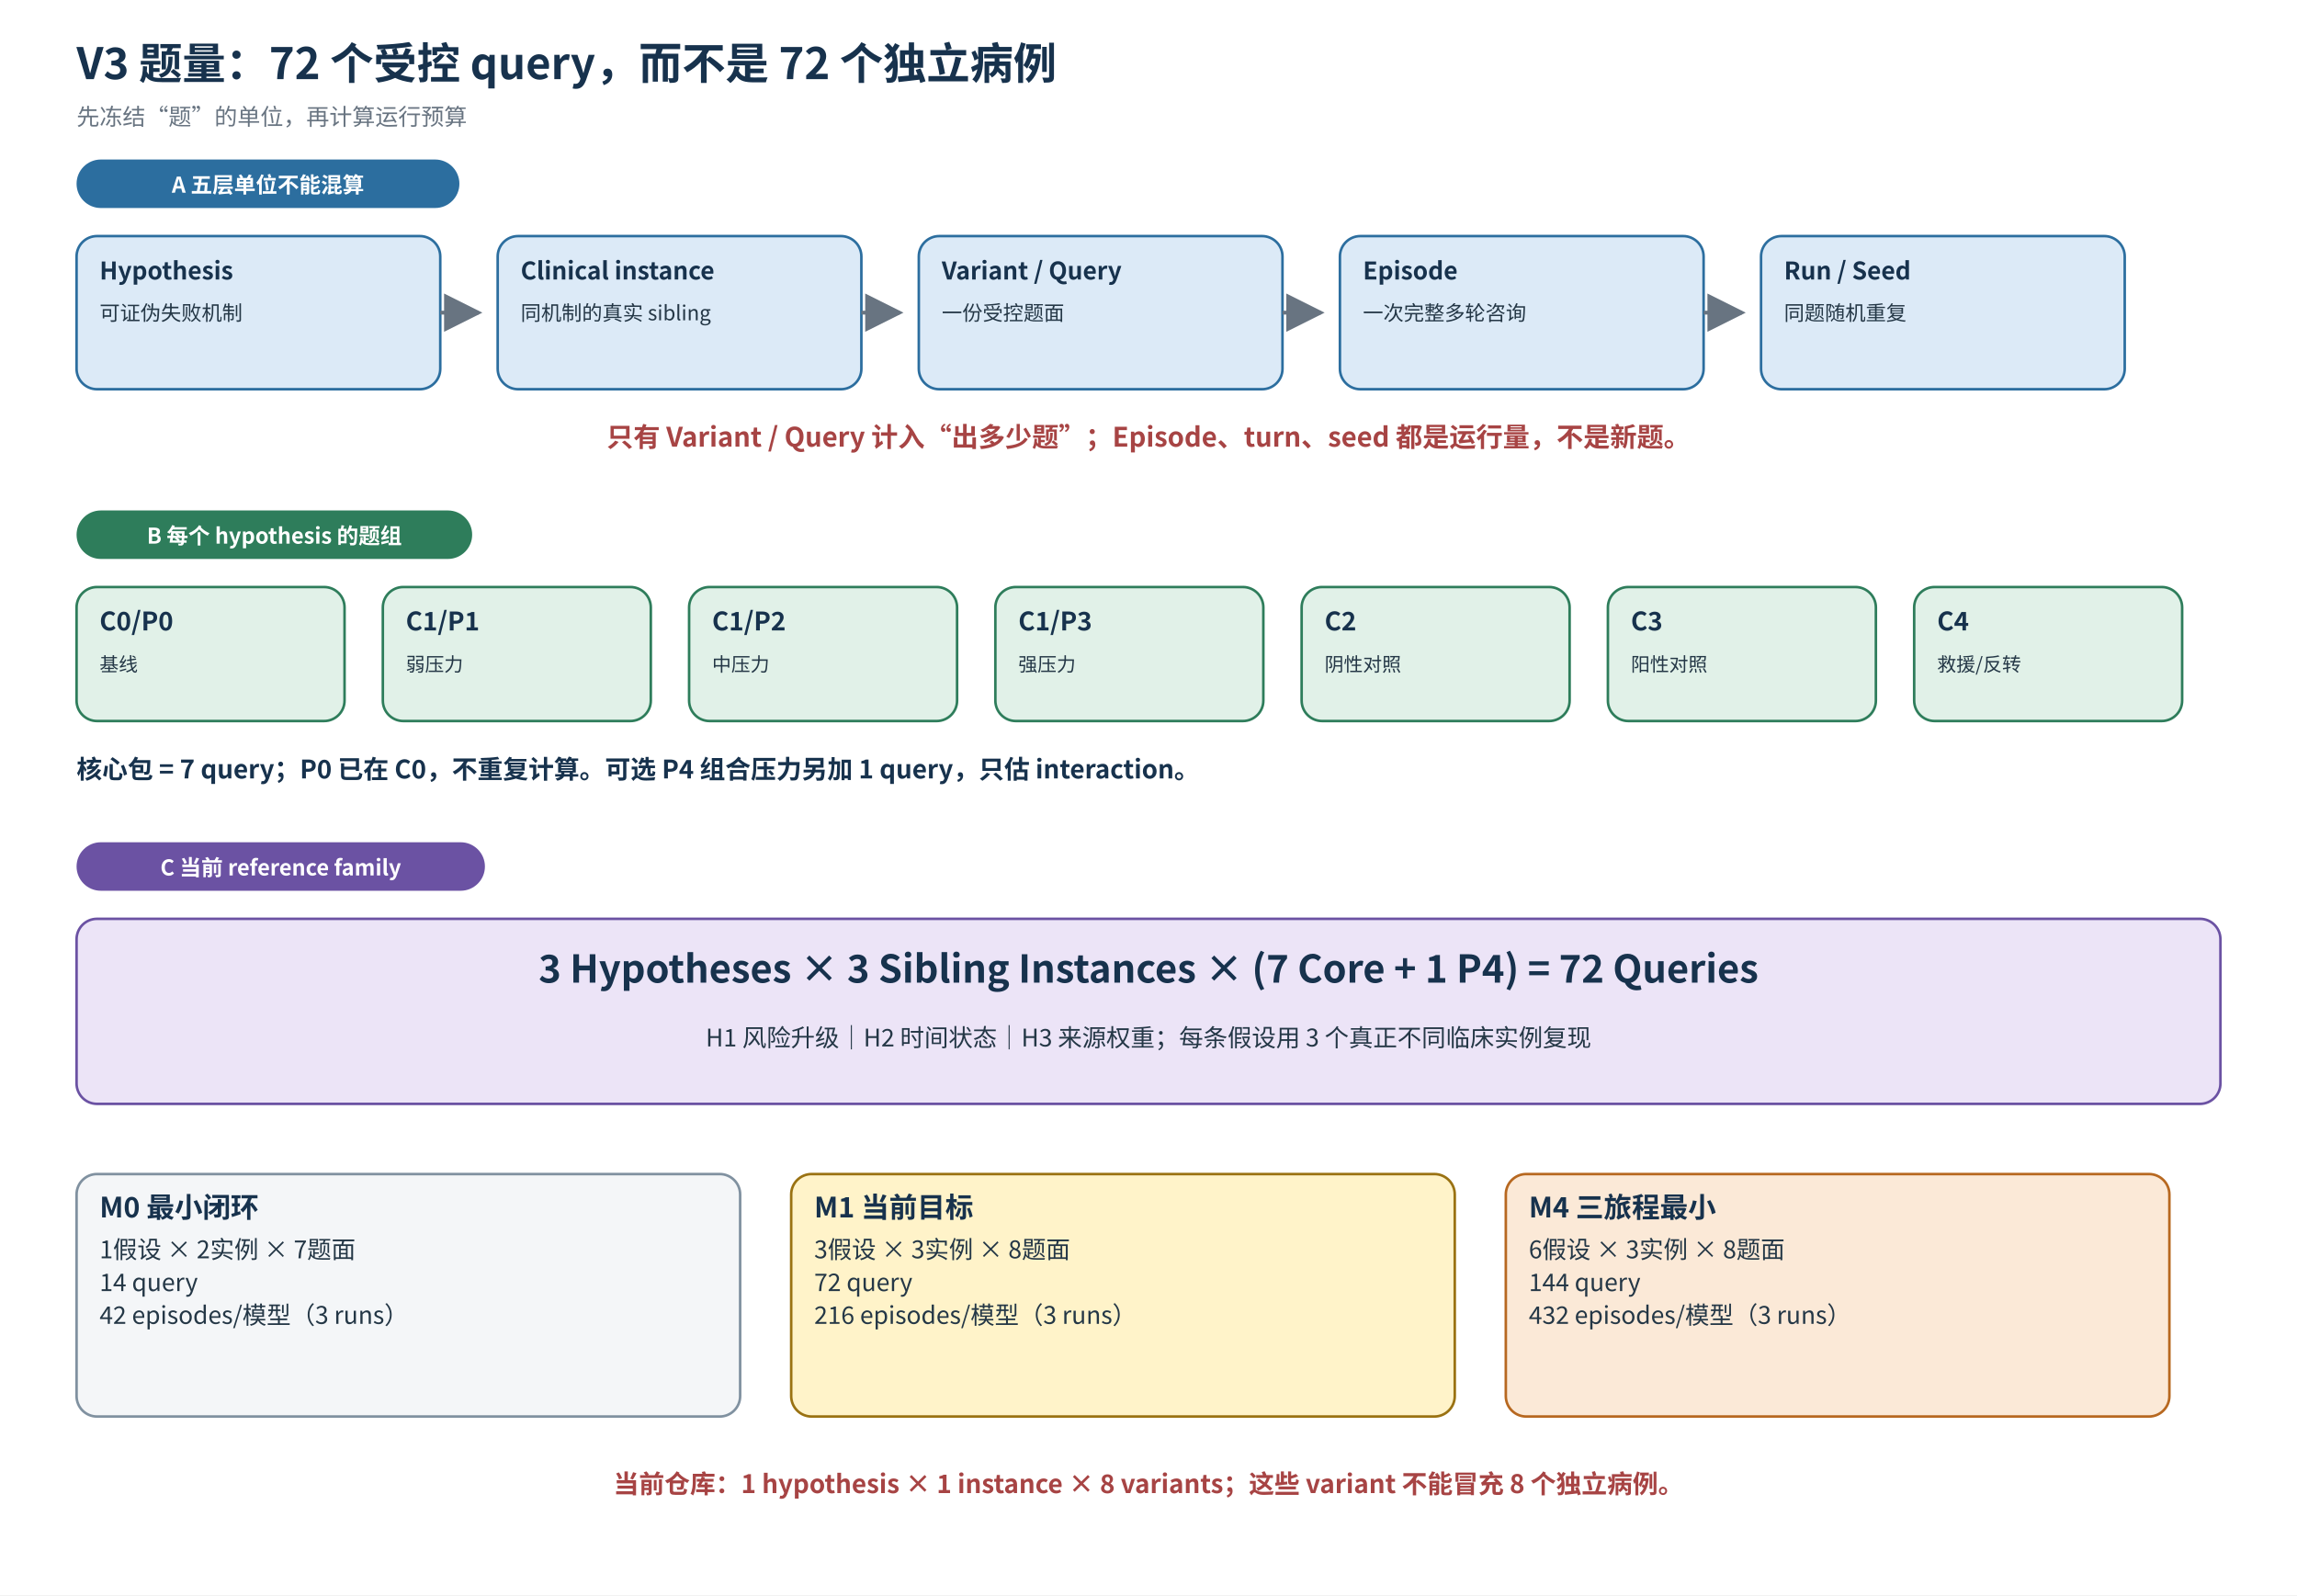
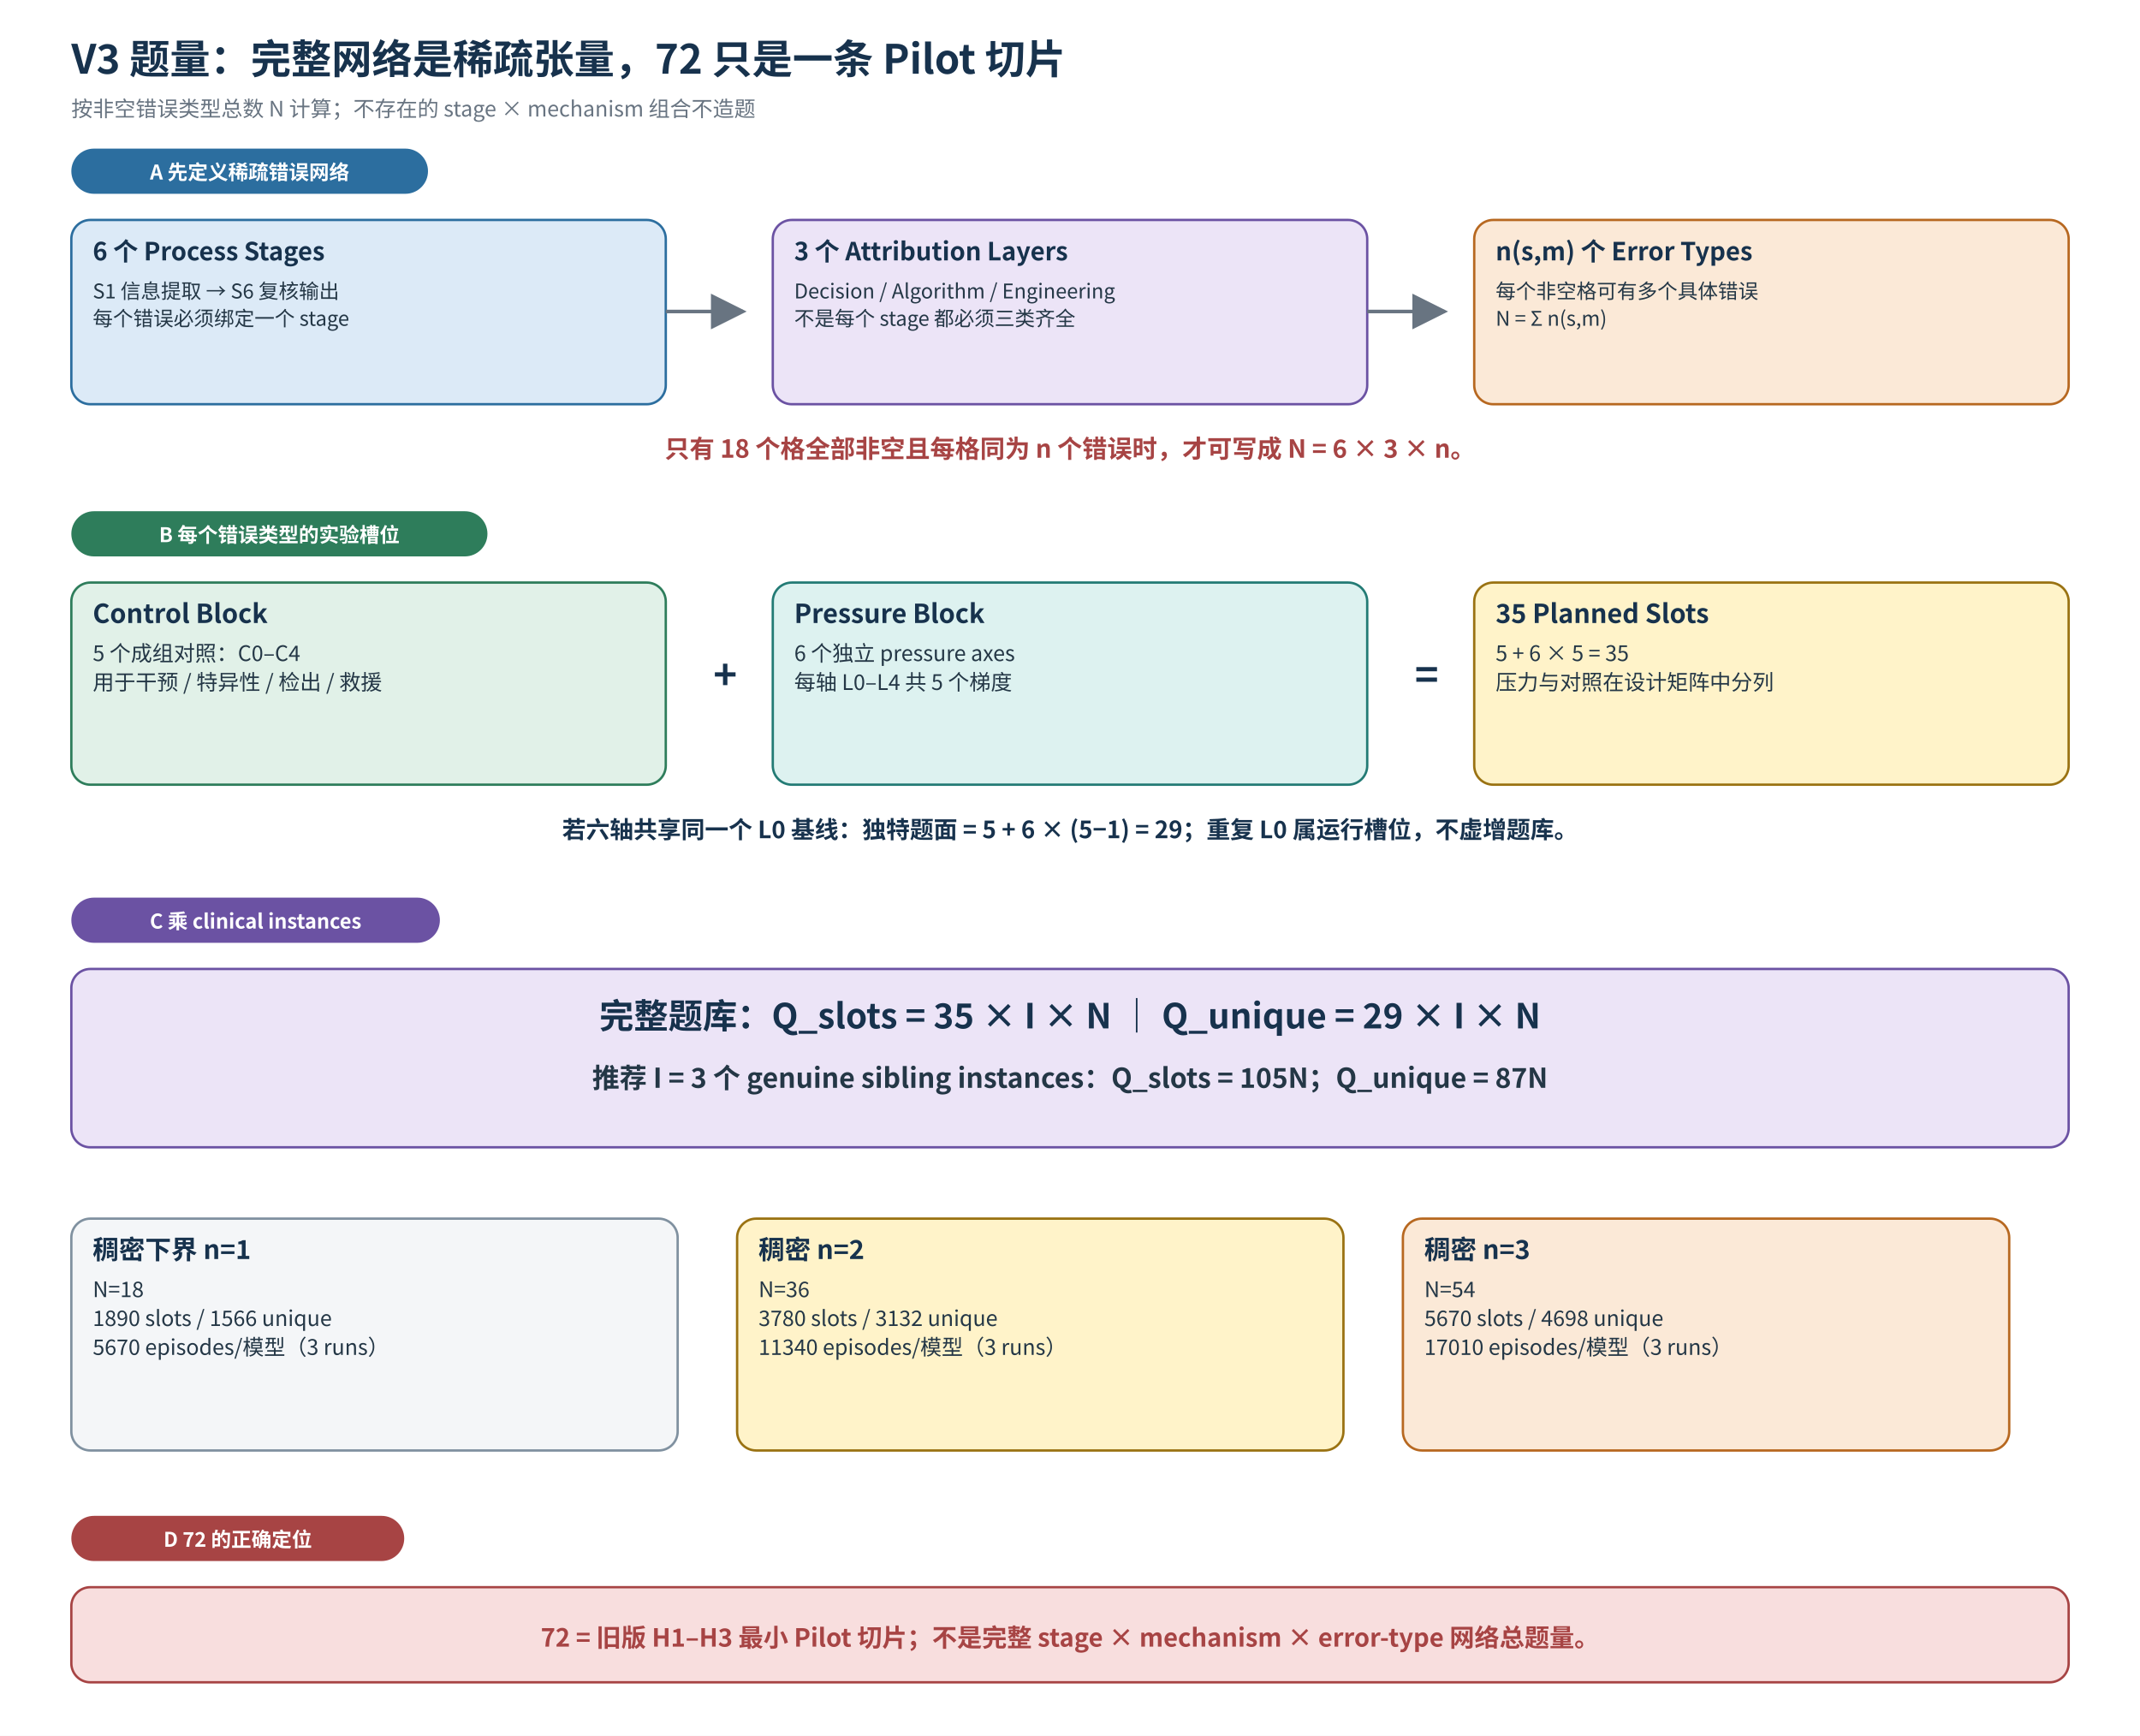
- <svg xmlns="http://www.w3.org/2000/svg" width="1800" height="1250" viewBox="0 0 1800 1250">
+ <svg xmlns="http://www.w3.org/2000/svg" width="1800" height="1460" viewBox="0 0 1800 1460">
  <defs>
    <marker id="arrow" markerWidth="10" markerHeight="10" refX="9" refY="5" orient="auto">
      <path d="M0,0 L10,5 L0,10 z" fill="#687481" />
    </marker>
    <marker id="arrowRed" markerWidth="10" markerHeight="10" refX="9" refY="5" orient="auto">
      <path d="M0,0 L10,5 L0,10 z" fill="#A74444" />
    </marker>
  </defs>
-   <rect width="1800" height="1250" fill="#FFFFFF" />
-   <text x="60" y="62" text-anchor="start" font-family="Microsoft YaHei, Noto Sans CJK SC, sans-serif" font-size="34" font-weight="700" fill="#17324D">V3 题量：72 个受控 query，而不是 72 个独立病例</text>
-   <text x="60" y="98" text-anchor="start" font-family="Microsoft YaHei, Noto Sans CJK SC, sans-serif" font-size="18" font-weight="400" fill="#687481">先冻结“题”的单位，再计算运行预算</text>
+   <rect width="1800" height="1460" fill="#FFFFFF" />
+   <text x="60" y="62" text-anchor="start" font-family="Microsoft YaHei, Noto Sans CJK SC, sans-serif" font-size="34" font-weight="700" fill="#17324D">V3 题量：完整网络是稀疏张量，72 只是一条 Pilot 切片</text>
+   <text x="60" y="98" text-anchor="start" font-family="Microsoft YaHei, Noto Sans CJK SC, sans-serif" font-size="18" font-weight="400" fill="#687481">按非空错误类型总数 N 计算；不存在的 stage × mechanism 组合不造题</text>
  <rect x="60" y="125" width="300" height="38" rx="19" fill="#2C6E9F" />
-   <text x="210.0" y="151" text-anchor="middle" font-family="Microsoft YaHei, Noto Sans CJK SC, sans-serif" font-size="17" font-weight="700" fill="#FFFFFF">A 五层单位不能混算</text>
-   <rect x="60" y="185" width="285" height="120" rx="16" fill="#DCEAF7" stroke="#2C6E9F" stroke-width="2" />
-   <text x="78" y="219" text-anchor="start" font-family="Microsoft YaHei, Noto Sans CJK SC, sans-serif" font-size="19" font-weight="700" fill="#17324D">Hypothesis</text>
-   <text x="78" y="251" text-anchor="start" font-family="Microsoft YaHei, Noto Sans CJK SC, sans-serif" font-size="16" font-weight="400" fill="#243746">
-     <tspan x="78" dy="0">可证伪失败机制</tspan>
+   <text x="210.0" y="151" text-anchor="middle" font-family="Microsoft YaHei, Noto Sans CJK SC, sans-serif" font-size="17" font-weight="700" fill="#FFFFFF">A 先定义稀疏错误网络</text>
+   <rect x="60" y="185" width="500" height="155" rx="16" fill="#DCEAF7" stroke="#2C6E9F" stroke-width="2" />
+   <text x="78" y="219" text-anchor="start" font-family="Microsoft YaHei, Noto Sans CJK SC, sans-serif" font-size="21" font-weight="700" fill="#17324D">6 个 Process Stages</text>
+   <text x="78" y="251" text-anchor="start" font-family="Microsoft YaHei, Noto Sans CJK SC, sans-serif" font-size="17" font-weight="400" fill="#243746">
+     <tspan x="78" dy="0">S1 信息提取 → S6 复核输出</tspan>
+     <tspan x="78" dy="23.0">每个错误必须绑定一个 stage</tspan>
  </text>
-   <line x1="345" y1="245" x2="375" y2="245" stroke="#687481" stroke-width="3" marker-end="url(#arrow)" />
-   <rect x="390" y="185" width="285" height="120" rx="16" fill="#DCEAF7" stroke="#2C6E9F" stroke-width="2" />
-   <text x="408" y="219" text-anchor="start" font-family="Microsoft YaHei, Noto Sans CJK SC, sans-serif" font-size="19" font-weight="700" fill="#17324D">Clinical instance</text>
-   <text x="408" y="251" text-anchor="start" font-family="Microsoft YaHei, Noto Sans CJK SC, sans-serif" font-size="16" font-weight="400" fill="#243746">
-     <tspan x="408" dy="0">同机制的真实 sibling</tspan>
+   <line x1="560" y1="262" x2="625" y2="262" stroke="#687481" stroke-width="3" marker-end="url(#arrow)" />
+   <rect x="650" y="185" width="500" height="155" rx="16" fill="#ECE4F7" stroke="#6B52A3" stroke-width="2" />
+   <text x="668" y="219" text-anchor="start" font-family="Microsoft YaHei, Noto Sans CJK SC, sans-serif" font-size="21" font-weight="700" fill="#17324D">3 个 Attribution Layers</text>
+   <text x="668" y="251" text-anchor="start" font-family="Microsoft YaHei, Noto Sans CJK SC, sans-serif" font-size="17" font-weight="400" fill="#243746">
+     <tspan x="668" dy="0">Decision / Algorithm / Engineering</tspan>
+     <tspan x="668" dy="23.0">不是每个 stage 都必须三类齐全</tspan>
  </text>
-   <line x1="675" y1="245" x2="705" y2="245" stroke="#687481" stroke-width="3" marker-end="url(#arrow)" />
-   <rect x="720" y="185" width="285" height="120" rx="16" fill="#DCEAF7" stroke="#2C6E9F" stroke-width="2" />
-   <text x="738" y="219" text-anchor="start" font-family="Microsoft YaHei, Noto Sans CJK SC, sans-serif" font-size="19" font-weight="700" fill="#17324D">Variant / Query</text>
-   <text x="738" y="251" text-anchor="start" font-family="Microsoft YaHei, Noto Sans CJK SC, sans-serif" font-size="16" font-weight="400" fill="#243746">
-     <tspan x="738" dy="0">一份受控题面</tspan>
+   <line x1="1150" y1="262" x2="1215" y2="262" stroke="#687481" stroke-width="3" marker-end="url(#arrow)" />
+   <rect x="1240" y="185" width="500" height="155" rx="16" fill="#FBE9D7" stroke="#B76820" stroke-width="2" />
+   <text x="1258" y="219" text-anchor="start" font-family="Microsoft YaHei, Noto Sans CJK SC, sans-serif" font-size="21" font-weight="700" fill="#17324D">n(s,m) 个 Error Types</text>
+   <text x="1258" y="251" text-anchor="start" font-family="Microsoft YaHei, Noto Sans CJK SC, sans-serif" font-size="17" font-weight="400" fill="#243746">
+     <tspan x="1258" dy="0">每个非空格可有多个具体错误</tspan>
+     <tspan x="1258" dy="23.0">N = Σ n(s,m)</tspan>
  </text>
-   <line x1="1005" y1="245" x2="1035" y2="245" stroke="#687481" stroke-width="3" marker-end="url(#arrow)" />
-   <rect x="1050" y="185" width="285" height="120" rx="16" fill="#DCEAF7" stroke="#2C6E9F" stroke-width="2" />
-   <text x="1068" y="219" text-anchor="start" font-family="Microsoft YaHei, Noto Sans CJK SC, sans-serif" font-size="19" font-weight="700" fill="#17324D">Episode</text>
-   <text x="1068" y="251" text-anchor="start" font-family="Microsoft YaHei, Noto Sans CJK SC, sans-serif" font-size="16" font-weight="400" fill="#243746">
-     <tspan x="1068" dy="0">一次完整多轮咨询</tspan>
+   <text x="900" y="385" text-anchor="middle" font-family="Microsoft YaHei, Noto Sans CJK SC, sans-serif" font-size="21" font-weight="700" fill="#A74444">只有 18 个格全部非空且每格同为 n 个错误时，才可写成 N = 6 × 3 × n。</text>
+   <rect x="60" y="430" width="350" height="38" rx="19" fill="#2E7D5B" />
+   <text x="235.0" y="456" text-anchor="middle" font-family="Microsoft YaHei, Noto Sans CJK SC, sans-serif" font-size="17" font-weight="700" fill="#FFFFFF">B 每个错误类型的实验槽位</text>
+   <rect x="60" y="490" width="500" height="170" rx="16" fill="#E1F1E8" stroke="#2E7D5B" stroke-width="2" />
+   <text x="78" y="524" text-anchor="start" font-family="Microsoft YaHei, Noto Sans CJK SC, sans-serif" font-size="22" font-weight="700" fill="#17324D">Control Block</text>
+   <text x="78" y="556" text-anchor="start" font-family="Microsoft YaHei, Noto Sans CJK SC, sans-serif" font-size="18" font-weight="400" fill="#243746">
+     <tspan x="78" dy="0">5 个成组对照：C0–C4</tspan>
+     <tspan x="78" dy="24.3">用于干预 / 特异性 / 检出 / 救援</tspan>
  </text>
-   <line x1="1335" y1="245" x2="1365" y2="245" stroke="#687481" stroke-width="3" marker-end="url(#arrow)" />
-   <rect x="1380" y="185" width="285" height="120" rx="16" fill="#DCEAF7" stroke="#2C6E9F" stroke-width="2" />
-   <text x="1398" y="219" text-anchor="start" font-family="Microsoft YaHei, Noto Sans CJK SC, sans-serif" font-size="19" font-weight="700" fill="#17324D">Run / Seed</text>
-   <text x="1398" y="251" text-anchor="start" font-family="Microsoft YaHei, Noto Sans CJK SC, sans-serif" font-size="16" font-weight="400" fill="#243746">
-     <tspan x="1398" dy="0">同题随机重复</tspan>
+   <text x="610" y="580" text-anchor="middle" font-family="Microsoft YaHei, Noto Sans CJK SC, sans-serif" font-size="34" font-weight="700" fill="#17324D">+</text>
+   <rect x="650" y="490" width="500" height="170" rx="16" fill="#DDF2F0" stroke="#237B75" stroke-width="2" />
+   <text x="668" y="524" text-anchor="start" font-family="Microsoft YaHei, Noto Sans CJK SC, sans-serif" font-size="22" font-weight="700" fill="#17324D">Pressure Block</text>
+   <text x="668" y="556" text-anchor="start" font-family="Microsoft YaHei, Noto Sans CJK SC, sans-serif" font-size="18" font-weight="400" fill="#243746">
+     <tspan x="668" dy="0">6 个独立 pressure axes</tspan>
+     <tspan x="668" dy="24.3">每轴 L0–L4 共 5 个梯度</tspan>
  </text>
-   <text x="900" y="350" text-anchor="middle" font-family="Microsoft YaHei, Noto Sans CJK SC, sans-serif" font-size="21" font-weight="700" fill="#A74444">只有 Variant / Query 计入“出多少题”；Episode、turn、seed 都是运行量，不是新题。</text>
-   <rect x="60" y="400" width="310" height="38" rx="19" fill="#2E7D5B" />
-   <text x="215.0" y="426" text-anchor="middle" font-family="Microsoft YaHei, Noto Sans CJK SC, sans-serif" font-size="17" font-weight="700" fill="#FFFFFF">B 每个 hypothesis 的题组</text>
-   <rect x="60" y="460" width="210" height="105" rx="16" fill="#E1F1E8" stroke="#2E7D5B" stroke-width="2" />
-   <text x="78" y="494" text-anchor="start" font-family="Microsoft YaHei, Noto Sans CJK SC, sans-serif" font-size="20" font-weight="700" fill="#17324D">C0/P0</text>
-   <text x="78" y="526" text-anchor="start" font-family="Microsoft YaHei, Noto Sans CJK SC, sans-serif" font-size="15" font-weight="400" fill="#243746">
-     <tspan x="78" dy="0">基线</tspan>
+   <text x="1200" y="580" text-anchor="middle" font-family="Microsoft YaHei, Noto Sans CJK SC, sans-serif" font-size="34" font-weight="700" fill="#17324D">=</text>
+   <rect x="1240" y="490" width="500" height="170" rx="16" fill="#FFF3C9" stroke="#9A7212" stroke-width="2" />
+   <text x="1258" y="524" text-anchor="start" font-family="Microsoft YaHei, Noto Sans CJK SC, sans-serif" font-size="22" font-weight="700" fill="#17324D">35 Planned Slots</text>
+   <text x="1258" y="556" text-anchor="start" font-family="Microsoft YaHei, Noto Sans CJK SC, sans-serif" font-size="18" font-weight="400" fill="#243746">
+     <tspan x="1258" dy="0">5 + 6 × 5 = 35</tspan>
+     <tspan x="1258" dy="24.3">压力与对照在设计矩阵中分列</tspan>
  </text>
-   <rect x="300" y="460" width="210" height="105" rx="16" fill="#E1F1E8" stroke="#2E7D5B" stroke-width="2" />
-   <text x="318" y="494" text-anchor="start" font-family="Microsoft YaHei, Noto Sans CJK SC, sans-serif" font-size="20" font-weight="700" fill="#17324D">C1/P1</text>
-   <text x="318" y="526" text-anchor="start" font-family="Microsoft YaHei, Noto Sans CJK SC, sans-serif" font-size="15" font-weight="400" fill="#243746">
-     <tspan x="318" dy="0">弱压力</tspan>
+   <text x="900" y="705" text-anchor="middle" font-family="Microsoft YaHei, Noto Sans CJK SC, sans-serif" font-size="20" font-weight="700" fill="#17324D">若六轴共享同一个 L0 基线：独特题面 = 5 + 6 × (5−1) = 29；重复 L0 属运行槽位，不虚增题库。</text>
+   <rect x="60" y="755" width="310" height="38" rx="19" fill="#6B52A3" />
+   <text x="215.0" y="781" text-anchor="middle" font-family="Microsoft YaHei, Noto Sans CJK SC, sans-serif" font-size="17" font-weight="700" fill="#FFFFFF">C 乘 clinical instances</text>
+   <rect x="60" y="815" width="1680" height="150" rx="16" fill="#ECE4F7" stroke="#6B52A3" stroke-width="2" />
+   <text x="900" y="865" text-anchor="middle" font-family="Microsoft YaHei, Noto Sans CJK SC, sans-serif" font-size="29" font-weight="700" fill="#17324D">完整题库：Q_slots = 35 × I × N    ｜    Q_unique = 29 × I × N</text>
+   <text x="900" y="915" text-anchor="middle" font-family="Microsoft YaHei, Noto Sans CJK SC, sans-serif" font-size="23" font-weight="700" fill="#243746">推荐 I = 3 个 genuine sibling instances：Q_slots = 105N；Q_unique = 87N</text>
+   <rect x="60" y="1025" width="510" height="195" rx="16" fill="#F4F6F8" stroke="#8091A0" stroke-width="2" />
+   <text x="78" y="1059" text-anchor="start" font-family="Microsoft YaHei, Noto Sans CJK SC, sans-serif" font-size="22" font-weight="700" fill="#17324D">稠密下界 n=1</text>
+   <text x="78" y="1091" text-anchor="start" font-family="Microsoft YaHei, Noto Sans CJK SC, sans-serif" font-size="18" font-weight="400" fill="#243746">
+     <tspan x="78" dy="0">N=18</tspan>
+     <tspan x="78" dy="24.3">1890 slots / 1566 unique</tspan>
+     <tspan x="78" dy="24.3">5670 episodes/模型（3 runs）</tspan>
  </text>
-   <rect x="540" y="460" width="210" height="105" rx="16" fill="#E1F1E8" stroke="#2E7D5B" stroke-width="2" />
-   <text x="558" y="494" text-anchor="start" font-family="Microsoft YaHei, Noto Sans CJK SC, sans-serif" font-size="20" font-weight="700" fill="#17324D">C1/P2</text>
-   <text x="558" y="526" text-anchor="start" font-family="Microsoft YaHei, Noto Sans CJK SC, sans-serif" font-size="15" font-weight="400" fill="#243746">
-     <tspan x="558" dy="0">中压力</tspan>
+   <rect x="620" y="1025" width="510" height="195" rx="16" fill="#FFF3C9" stroke="#9A7212" stroke-width="2" />
+   <text x="638" y="1059" text-anchor="start" font-family="Microsoft YaHei, Noto Sans CJK SC, sans-serif" font-size="22" font-weight="700" fill="#17324D">稠密 n=2</text>
+   <text x="638" y="1091" text-anchor="start" font-family="Microsoft YaHei, Noto Sans CJK SC, sans-serif" font-size="18" font-weight="400" fill="#243746">
+     <tspan x="638" dy="0">N=36</tspan>
+     <tspan x="638" dy="24.3">3780 slots / 3132 unique</tspan>
+     <tspan x="638" dy="24.3">11340 episodes/模型（3 runs）</tspan>
  </text>
-   <rect x="780" y="460" width="210" height="105" rx="16" fill="#E1F1E8" stroke="#2E7D5B" stroke-width="2" />
-   <text x="798" y="494" text-anchor="start" font-family="Microsoft YaHei, Noto Sans CJK SC, sans-serif" font-size="20" font-weight="700" fill="#17324D">C1/P3</text>
-   <text x="798" y="526" text-anchor="start" font-family="Microsoft YaHei, Noto Sans CJK SC, sans-serif" font-size="15" font-weight="400" fill="#243746">
-     <tspan x="798" dy="0">强压力</tspan>
+   <rect x="1180" y="1025" width="510" height="195" rx="16" fill="#FBE9D7" stroke="#B76820" stroke-width="2" />
+   <text x="1198" y="1059" text-anchor="start" font-family="Microsoft YaHei, Noto Sans CJK SC, sans-serif" font-size="22" font-weight="700" fill="#17324D">稠密 n=3</text>
+   <text x="1198" y="1091" text-anchor="start" font-family="Microsoft YaHei, Noto Sans CJK SC, sans-serif" font-size="18" font-weight="400" fill="#243746">
+     <tspan x="1198" dy="0">N=54</tspan>
+     <tspan x="1198" dy="24.3">5670 slots / 4698 unique</tspan>
+     <tspan x="1198" dy="24.3">17010 episodes/模型（3 runs）</tspan>
  </text>
-   <rect x="1020" y="460" width="210" height="105" rx="16" fill="#E1F1E8" stroke="#2E7D5B" stroke-width="2" />
-   <text x="1038" y="494" text-anchor="start" font-family="Microsoft YaHei, Noto Sans CJK SC, sans-serif" font-size="20" font-weight="700" fill="#17324D">C2</text>
-   <text x="1038" y="526" text-anchor="start" font-family="Microsoft YaHei, Noto Sans CJK SC, sans-serif" font-size="15" font-weight="400" fill="#243746">
-     <tspan x="1038" dy="0">阴性对照</tspan>
-   </text>
-   <rect x="1260" y="460" width="210" height="105" rx="16" fill="#E1F1E8" stroke="#2E7D5B" stroke-width="2" />
-   <text x="1278" y="494" text-anchor="start" font-family="Microsoft YaHei, Noto Sans CJK SC, sans-serif" font-size="20" font-weight="700" fill="#17324D">C3</text>
-   <text x="1278" y="526" text-anchor="start" font-family="Microsoft YaHei, Noto Sans CJK SC, sans-serif" font-size="15" font-weight="400" fill="#243746">
-     <tspan x="1278" dy="0">阳性对照</tspan>
-   </text>
-   <rect x="1500" y="460" width="210" height="105" rx="16" fill="#E1F1E8" stroke="#2E7D5B" stroke-width="2" />
-   <text x="1518" y="494" text-anchor="start" font-family="Microsoft YaHei, Noto Sans CJK SC, sans-serif" font-size="20" font-weight="700" fill="#17324D">C4</text>
-   <text x="1518" y="526" text-anchor="start" font-family="Microsoft YaHei, Noto Sans CJK SC, sans-serif" font-size="15" font-weight="400" fill="#243746">
-     <tspan x="1518" dy="0">救援/反转</tspan>
-   </text>
-   <text x="60" y="610" text-anchor="start" font-family="Microsoft YaHei, Noto Sans CJK SC, sans-serif" font-size="20" font-weight="700" fill="#17324D">核心包 = 7 query；P0 已在 C0，不重复计算。可选 P4 组合压力另加 1 query，只估 interaction。</text>
-   <rect x="60" y="660" width="320" height="38" rx="19" fill="#6B52A3" />
-   <text x="220.0" y="686" text-anchor="middle" font-family="Microsoft YaHei, Noto Sans CJK SC, sans-serif" font-size="17" font-weight="700" fill="#FFFFFF">C 当前 reference family</text>
-   <rect x="60" y="720" width="1680" height="145" rx="16" fill="#ECE4F7" stroke="#6B52A3" stroke-width="2" />
-   <text x="900" y="770" text-anchor="middle" font-family="Microsoft YaHei, Noto Sans CJK SC, sans-serif" font-size="30" font-weight="700" fill="#17324D">3 Hypotheses × 3 Sibling Instances × (7 Core + 1 P4) = 72 Queries</text>
-   <text x="900" y="820" text-anchor="middle" font-family="Microsoft YaHei, Noto Sans CJK SC, sans-serif" font-size="19" font-weight="400" fill="#243746">H1 风险升级｜H2 时间状态｜H3 来源权重；每条假设用 3 个真正不同临床实例复现</text>
-   <rect x="60" y="920" width="520" height="190" rx="16" fill="#F4F6F8" stroke="#8091A0" stroke-width="2" />
-   <text x="78" y="954" text-anchor="start" font-family="Microsoft YaHei, Noto Sans CJK SC, sans-serif" font-size="22" font-weight="700" fill="#17324D">M0 最小闭环</text>
-   <text x="78" y="986" text-anchor="start" font-family="Microsoft YaHei, Noto Sans CJK SC, sans-serif" font-size="19" font-weight="400" fill="#243746">
-     <tspan x="78" dy="0">1假设 × 2实例 × 7题面</tspan>
-     <tspan x="78" dy="25.7">14 query</tspan>
-     <tspan x="78" dy="25.7">42 episodes/模型（3 runs）</tspan>
-   </text>
-   <rect x="620" y="920" width="520" height="190" rx="16" fill="#FFF3C9" stroke="#9A7212" stroke-width="2" />
-   <text x="638" y="954" text-anchor="start" font-family="Microsoft YaHei, Noto Sans CJK SC, sans-serif" font-size="22" font-weight="700" fill="#17324D">M1 当前目标</text>
-   <text x="638" y="986" text-anchor="start" font-family="Microsoft YaHei, Noto Sans CJK SC, sans-serif" font-size="19" font-weight="400" fill="#243746">
-     <tspan x="638" dy="0">3假设 × 3实例 × 8题面</tspan>
-     <tspan x="638" dy="25.7">72 query</tspan>
-     <tspan x="638" dy="25.7">216 episodes/模型（3 runs）</tspan>
-   </text>
-   <rect x="1180" y="920" width="520" height="190" rx="16" fill="#FBE9D7" stroke="#B76820" stroke-width="2" />
-   <text x="1198" y="954" text-anchor="start" font-family="Microsoft YaHei, Noto Sans CJK SC, sans-serif" font-size="22" font-weight="700" fill="#17324D">M4 三旅程最小</text>
-   <text x="1198" y="986" text-anchor="start" font-family="Microsoft YaHei, Noto Sans CJK SC, sans-serif" font-size="19" font-weight="400" fill="#243746">
-     <tspan x="1198" dy="0">6假设 × 3实例 × 8题面</tspan>
-     <tspan x="1198" dy="25.7">144 query</tspan>
-     <tspan x="1198" dy="25.7">432 episodes/模型（3 runs）</tspan>
-   </text>
-   <text x="900" y="1170" text-anchor="middle" font-family="Microsoft YaHei, Noto Sans CJK SC, sans-serif" font-size="20" font-weight="700" fill="#A74444">当前仓库：1 hypothesis × 1 instance × 8 variants；这些 variant 不能冒充 8 个独立病例。</text>
+   <rect x="60" y="1275" width="280" height="38" rx="19" fill="#A74444" />
+   <text x="200.0" y="1301" text-anchor="middle" font-family="Microsoft YaHei, Noto Sans CJK SC, sans-serif" font-size="17" font-weight="700" fill="#FFFFFF">D 72 的正确定位</text>
+   <rect x="60" y="1335" width="1680" height="80" rx="16" fill="#F8DEDE" stroke="#A74444" stroke-width="2" />
+   <text x="900" y="1385" text-anchor="middle" font-family="Microsoft YaHei, Noto Sans CJK SC, sans-serif" font-size="21" font-weight="700" fill="#A74444">72 = 旧版 H1–H3 最小 Pilot 切片；不是完整 stage × mechanism × error-type 网络总题量。</text>
</svg>
